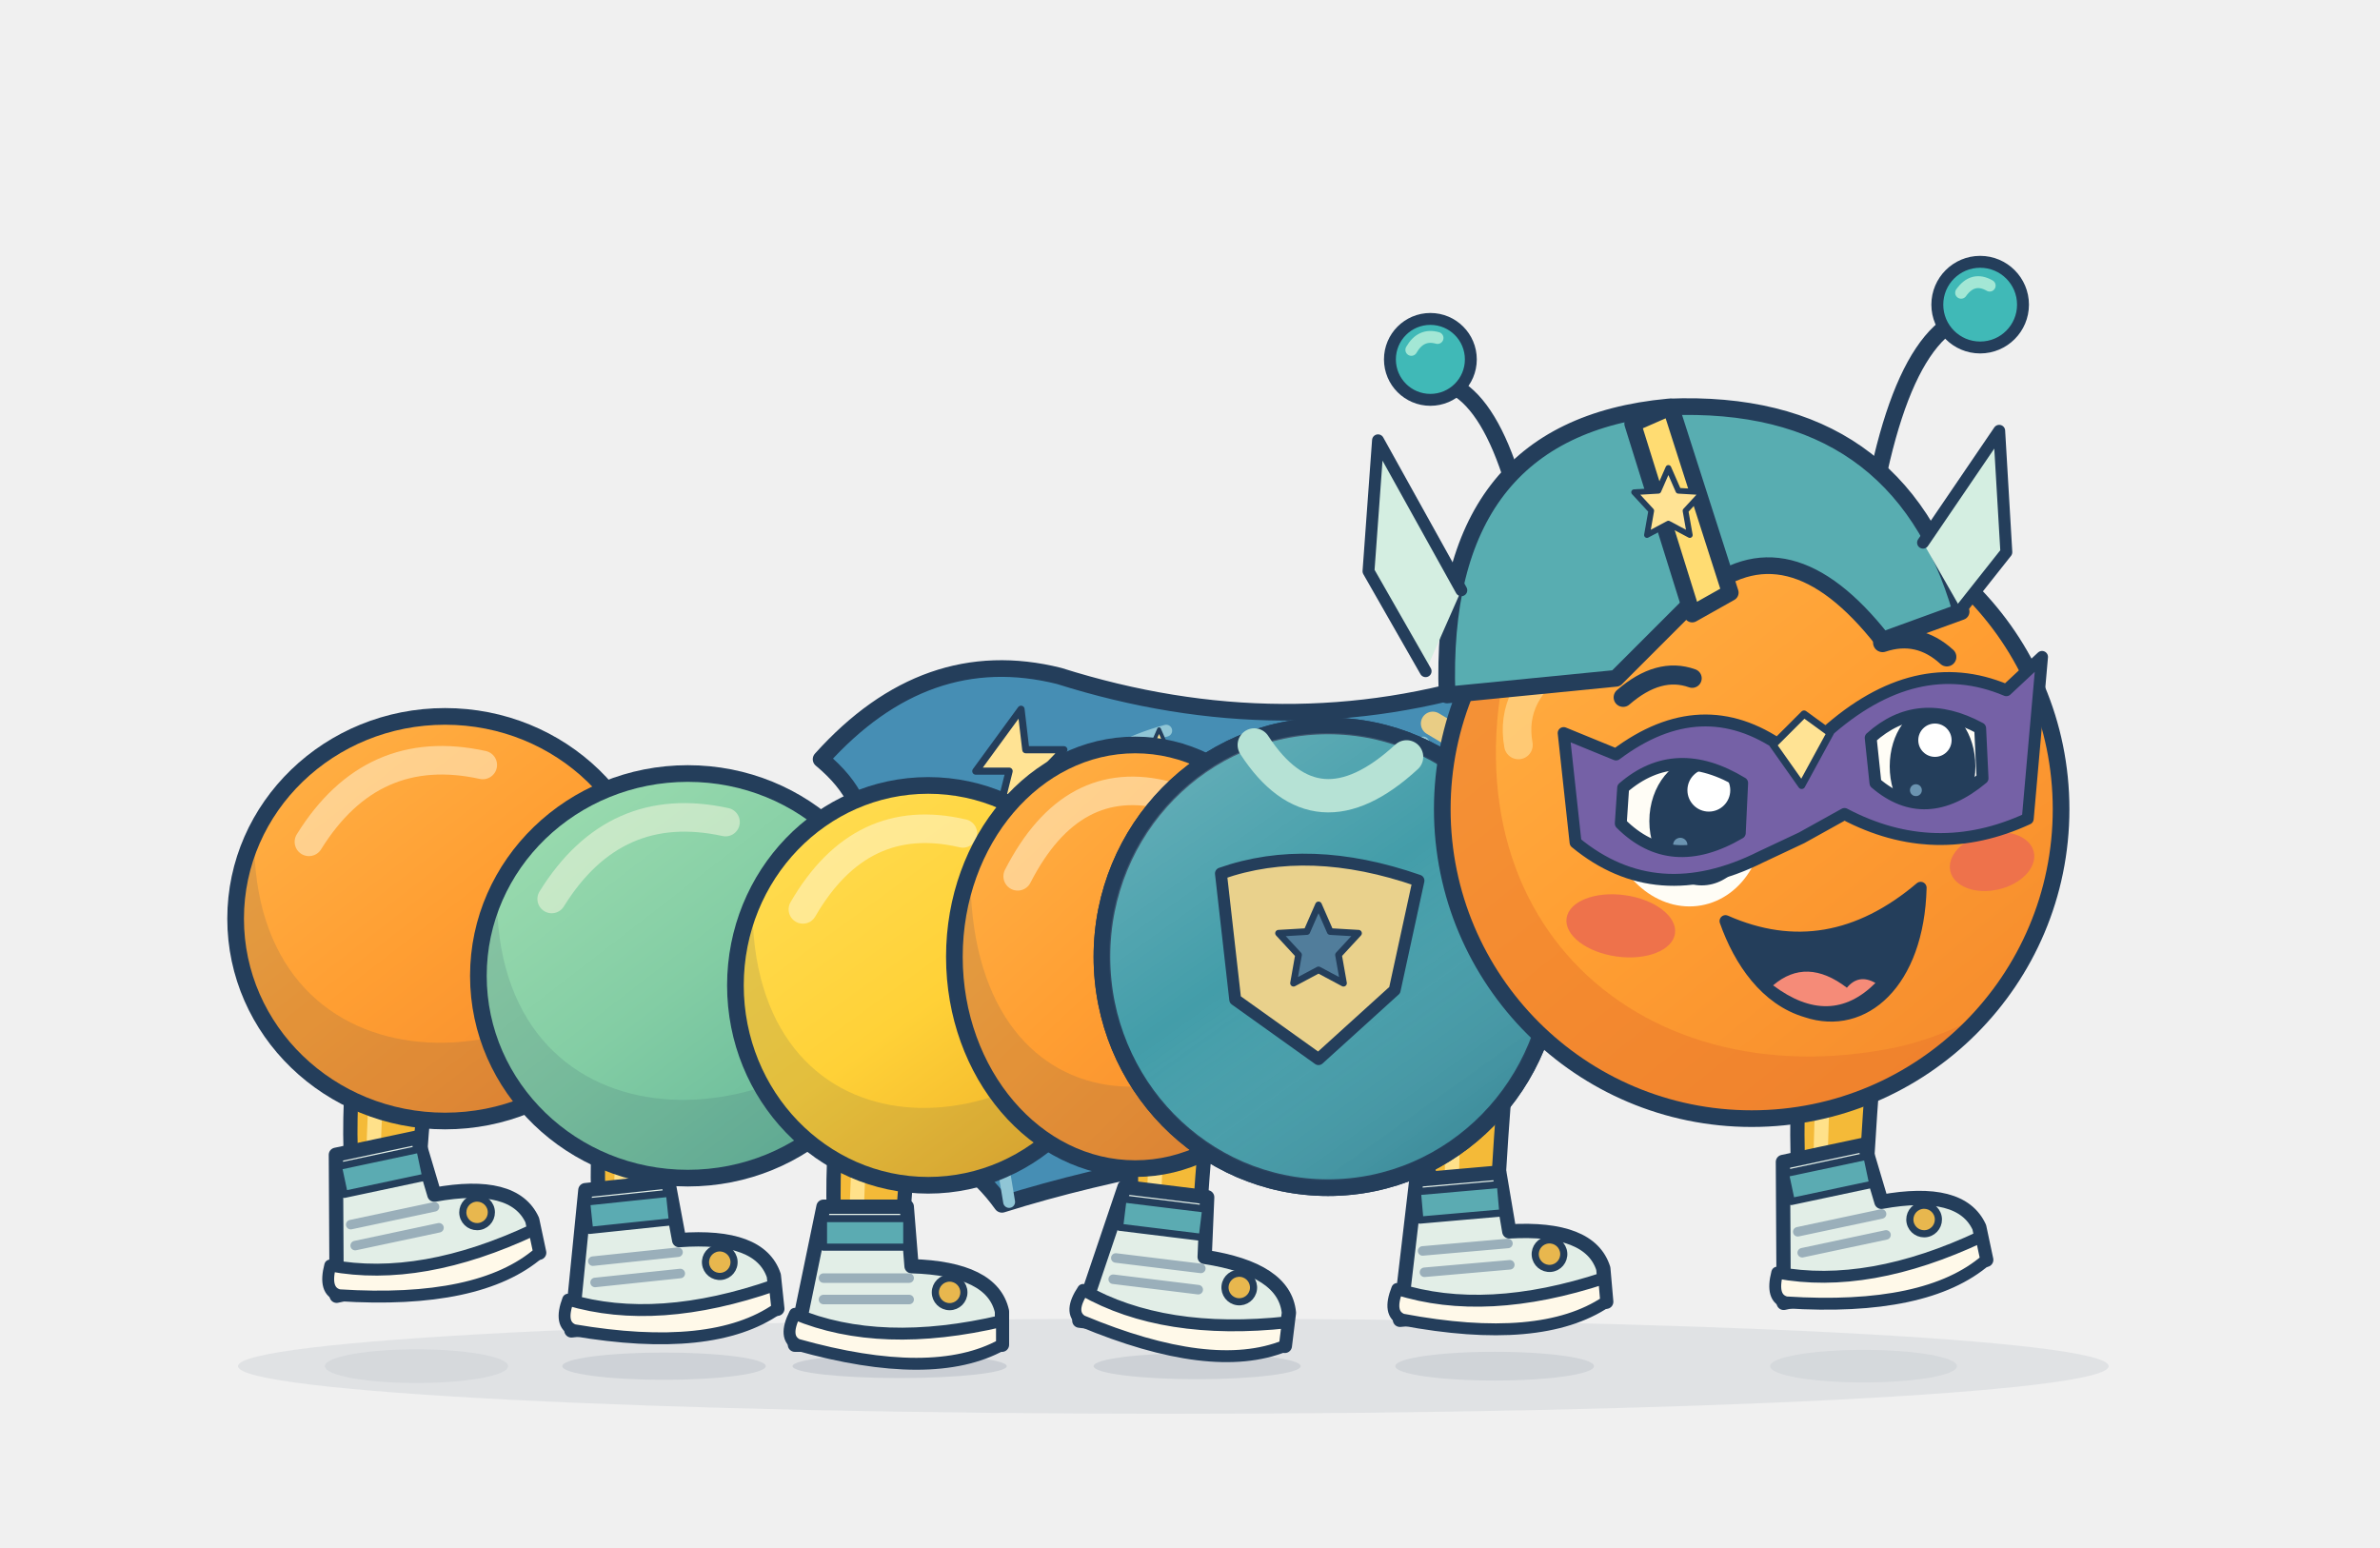
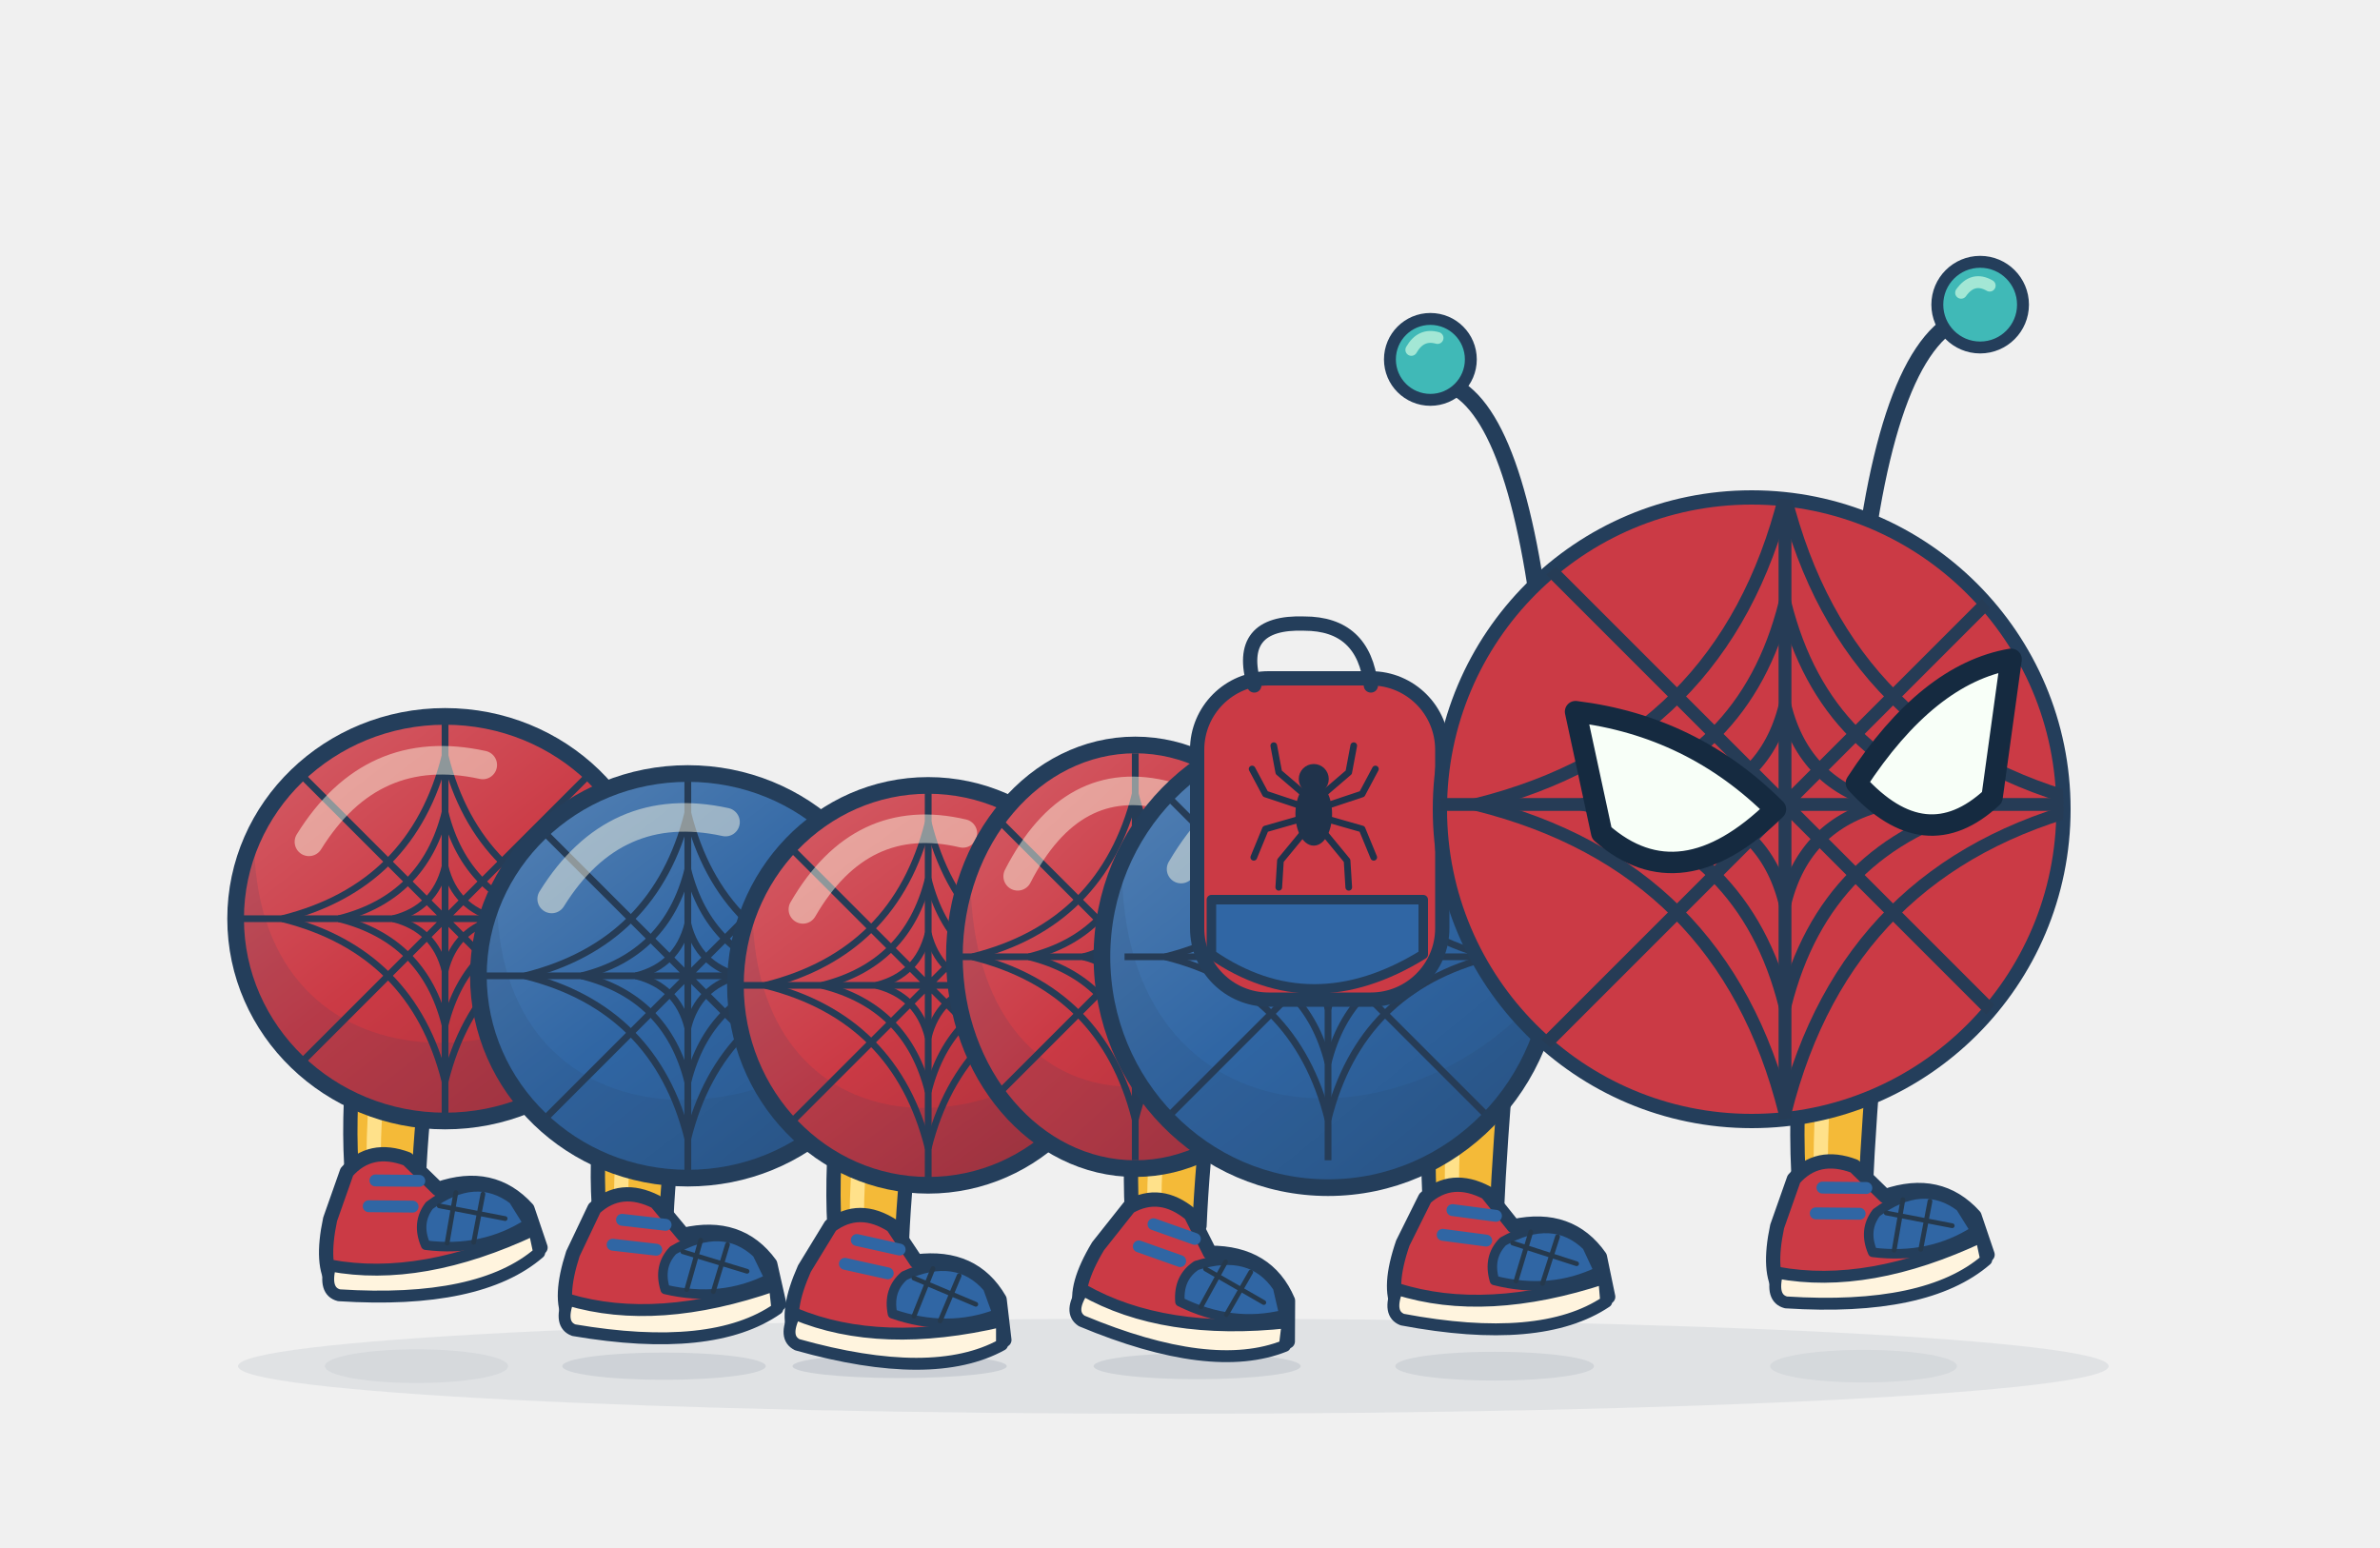
<svg xmlns="http://www.w3.org/2000/svg" width="1200" height="780" viewBox="0 0 1000 650" role="img" aria-labelledby="title desc">
  <defs>
    <linearGradient id="orange" x1="0" y1="0" x2=".8" y2="1">
-       <stop stop-color="#ffb449" />
-       <stop offset=".55" stop-color="#ff9e32" />
-       <stop offset="1" stop-color="#f58b2d" />
+       <stop stop-color="#d5616a" />
+       <stop offset=".55" stop-color="#cb3a45" />
+       <stop offset="1" stop-color="#ad313b" />
    </linearGradient>
    <linearGradient id="mint" x1="0" y1="0" x2=".8" y2="1">
-       <stop stop-color="#a1dfb2" />
-       <stop offset=".55" stop-color="#83cda4" />
-       <stop offset="1" stop-color="#64b699" />
+       <stop stop-color="#5985b6" />
+       <stop offset=".55" stop-color="#3066a4" />
+       <stop offset="1" stop-color="#29578b" />
    </linearGradient>
    <linearGradient id="yellow" x1="0" y1="0" x2=".7" y2="1">
-       <stop stop-color="#ffdf57" />
-       <stop offset=".6" stop-color="#ffd137" />
-       <stop offset="1" stop-color="#f0b32b" />
+       <stop stop-color="#d5616a" />
+       <stop offset=".6" stop-color="#cb3a45" />
+       <stop offset="1" stop-color="#ad313b" />
    </linearGradient>
    <linearGradient id="shoe" x1="0" y1="0" x2=".7" y2="1">
      <stop stop-color="#4fbab8" />
      <stop offset="1" stop-color="#26949d" />
    </linearGradient>
    <linearGradient id="cap" x1="0" y1="0" x2="1" y2="1">
      <stop stop-color="#b4dc60" />
      <stop offset="1" stop-color="#85bb43" />
    </linearGradient>
    <clipPath id="face">
      <circle cx="736" cy="340" r="130" />
    </clipPath>
  </defs>
  <ellipse cx="493" cy="574" rx="393" ry="20" fill="#243e5b" opacity=".08" />
  <ellipse cx="175" cy="574" rx="38.5" ry="7.08" fill="#243e5b" opacity="0.055" />
  <ellipse cx="279" cy="574" rx="42.75" ry="5.72" fill="#243e5b" opacity="0.098" />
  <ellipse cx="378" cy="574" rx="45" ry="5" fill="#243e5b" opacity="0.12" />
  <ellipse cx="503" cy="574" rx="43.5" ry="5.48" fill="#243e5b" opacity="0.105" />
  <ellipse cx="628" cy="574" rx="41.75" ry="6.04" fill="#243e5b" opacity="0.087" />
  <ellipse cx="783" cy="574" rx="39.25" ry="6.84" fill="#243e5b" opacity="0.062" />
-   <g id="cape">
-     <g stroke="#243e5b" stroke-width="7" stroke-linejoin="round" stroke-linecap="round">
-       <path d="M630 285 Q540 314 445 284 Q389 270 345 319 Q387 354 327 394 Q357 445 316 473 Q391 464 421 506 Q491 484 596 474 Q559 379 630 285Z" fill="#468eb4" />
-       <path d="M598 312 Q509 354 566 472 M555 315 Q447 327 488 493 M490 307 Q394 333 424 505" stroke="#90c6d6" stroke-width="5" fill="none" />
-       <path d="M429 298 L410 324 H424 L419 344 L447 315 H431Z" fill="#ffe394" stroke-width="3" />
-       <path transform="translate(487 316) scale(0.4)" d="M0 -24 L7 -8 L24 -7 L12 6 L15 23 L0 15 L-15 23 L-12 6 L-24 -7 L-7 -8Z" fill="#ffe394" stroke-width="4" />
-       <path d="M602 304 Q628 319 646 338" fill="none" stroke="#e9cd85" stroke-width="10" />
-     </g>
-   </g>
  <g id="legs-and-sneakers">
    <g transform="translate(172 524)" stroke="#243e5b" stroke-linejoin="round" stroke-linecap="round">
      <path d="M-23 -84 L9 -84 Q5 -53 4 -29 L-24 -29 Q-26 -52 -23 -84Z" fill="#f4ba38" stroke-width="6" />
      <path d="M-13 -76 Q-15 -53 -15 -38" fill="none" stroke="#ffe18a" stroke-width="6" />
      <g transform="rotate(-12 -10 -32)">
-         <path d="M-29 -43 H6 L8 -18 Q42 -17 46 1 V15 H-41Z" fill="#e2eee7" stroke-width="6" />
-         <path d="M-29 -38 H6 V-26 H-29Z" fill="#5babb2" stroke-width="3" />
-         <path d="M-41 2 Q-5 17 46 5 L46 15 Q17 31 -40 15 Q-46 12 -41 2Z" fill="#fff9e9" stroke-width="5" />
-         <path d="M-29 -13 h36 M-29 -4 h36" stroke="#9aafba" stroke-width="4" />
-         <circle cx="24" cy="-7" r="6" fill="#e8b74e" stroke-width="3" />
+         <path d="M-26 -35 Q-14 -44 0 -35 L10 -20 Q34 -23 45 -4 L47 13 Q20 27 -41 10 Q-45 1 -37 -17Z" fill="#cb3a45" stroke-width="6" />
+         <path d="M5 -14 Q27 -24 40 -9 L44 2 Q23 10 0 2 Q-2 -8 5 -14Z" fill="#3066a4" stroke-width="4" />
+         <path d="M-41 2 Q-5 17 46 5 L46 15 Q17 31 -40 15 Q-46 12 -41 2Z" fill="#fff4de" stroke-width="5" />
+         <path d="M-15 -29 l18 4 M-20 -19 l18 4" stroke="#3066a4" stroke-width="5" />
+         <path d="M9 -13 l26 11 M17 -17 l-8 20 M28 -14 l-8 19" stroke="#25394d" stroke-width="2" />
      </g>
    </g>
    <g transform="translate(276 541)" stroke="#243e5b" stroke-linejoin="round" stroke-linecap="round">
      <path d="M-23 -76 L9 -76 Q5 -53 4 -29 L-24 -29 Q-26 -52 -23 -76Z" fill="#f4ba38" stroke-width="6" />
      <path d="M-13 -68 Q-15 -53 -15 -38" fill="none" stroke="#ffe18a" stroke-width="6" />
      <g transform="rotate(-6 -10 -32)">
-         <path d="M-29 -43 H6 L8 -18 Q42 -17 46 1 V15 H-41Z" fill="#e2eee7" stroke-width="6" />
-         <path d="M-29 -38 H6 V-26 H-29Z" fill="#5babb2" stroke-width="3" />
-         <path d="M-41 2 Q-5 17 46 5 L46 15 Q17 31 -40 15 Q-46 12 -41 2Z" fill="#fff9e9" stroke-width="5" />
-         <path d="M-29 -13 h36 M-29 -4 h36" stroke="#9aafba" stroke-width="4" />
-         <circle cx="24" cy="-7" r="6" fill="#e8b74e" stroke-width="3" />
+         <path d="M-26 -35 Q-14 -44 0 -35 L10 -20 Q34 -23 45 -4 L47 13 Q20 27 -41 10 Q-45 1 -37 -17Z" fill="#cb3a45" stroke-width="6" />
+         <path d="M5 -14 Q27 -24 40 -9 L44 2 Q23 10 0 2 Q-2 -8 5 -14Z" fill="#3066a4" stroke-width="4" />
+         <path d="M-41 2 Q-5 17 46 5 L46 15 Q17 31 -40 15 Q-46 12 -41 2Z" fill="#fff4de" stroke-width="5" />
+         <path d="M-15 -29 l18 4 M-20 -19 l18 4" stroke="#3066a4" stroke-width="5" />
+         <path d="M9 -13 l26 11 M17 -17 l-8 20 M28 -14 l-8 19" stroke="#25394d" stroke-width="2" />
      </g>
    </g>
    <g transform="translate(375 550)" stroke="#243e5b" stroke-linejoin="round" stroke-linecap="round">
      <path d="M-23 -85 L9 -85 Q5 -53 4 -29 L-24 -29 Q-26 -52 -23 -85Z" fill="#f4ba38" stroke-width="6" />
      <path d="M-13 -77 Q-15 -53 -15 -38" fill="none" stroke="#ffe18a" stroke-width="6" />
      <g transform="rotate(0 -10 -32)">
-         <path d="M-29 -43 H6 L8 -18 Q42 -17 46 1 V15 H-41Z" fill="#e2eee7" stroke-width="6" />
-         <path d="M-29 -38 H6 V-26 H-29Z" fill="#5babb2" stroke-width="3" />
-         <path d="M-41 2 Q-5 17 46 5 L46 15 Q17 31 -40 15 Q-46 12 -41 2Z" fill="#fff9e9" stroke-width="5" />
-         <path d="M-29 -13 h36 M-29 -4 h36" stroke="#9aafba" stroke-width="4" />
-         <circle cx="24" cy="-7" r="6" fill="#e8b74e" stroke-width="3" />
+         <path d="M-26 -35 Q-14 -44 0 -35 L10 -20 Q34 -23 45 -4 L47 13 Q20 27 -41 10 Q-45 1 -37 -17Z" fill="#cb3a45" stroke-width="6" />
+         <path d="M5 -14 Q27 -24 40 -9 L44 2 Q23 10 0 2 Q-2 -8 5 -14Z" fill="#3066a4" stroke-width="4" />
+         <path d="M-41 2 Q-5 17 46 5 L46 15 Q17 31 -40 15 Q-46 12 -41 2Z" fill="#fff4de" stroke-width="5" />
+         <path d="M-15 -29 l18 4 M-20 -19 l18 4" stroke="#3066a4" stroke-width="5" />
+         <path d="M9 -13 l26 11 M17 -17 l-8 20 M28 -14 l-8 19" stroke="#25394d" stroke-width="2" />
      </g>
    </g>
    <g transform="translate(500 544)" stroke="#243e5b" stroke-linejoin="round" stroke-linecap="round">
      <path d="M-23 -89 L9 -89 Q5 -53 4 -29 L-24 -29 Q-26 -52 -23 -89Z" fill="#f4ba38" stroke-width="6" />
      <path d="M-13 -81 Q-15 -53 -15 -38" fill="none" stroke="#ffe18a" stroke-width="6" />
      <g transform="rotate(7 -10 -32)">
-         <path d="M-29 -43 H6 L8 -18 Q42 -17 46 1 V15 H-41Z" fill="#e2eee7" stroke-width="6" />
-         <path d="M-29 -38 H6 V-26 H-29Z" fill="#5babb2" stroke-width="3" />
-         <path d="M-41 2 Q-5 17 46 5 L46 15 Q17 31 -40 15 Q-46 12 -41 2Z" fill="#fff9e9" stroke-width="5" />
-         <path d="M-29 -13 h36 M-29 -4 h36" stroke="#9aafba" stroke-width="4" />
-         <circle cx="24" cy="-7" r="6" fill="#e8b74e" stroke-width="3" />
+         <path d="M-26 -35 Q-14 -44 0 -35 L10 -20 Q34 -23 45 -4 L47 13 Q20 27 -41 10 Q-45 1 -37 -17Z" fill="#cb3a45" stroke-width="6" />
+         <path d="M5 -14 Q27 -24 40 -9 L44 2 Q23 10 0 2 Q-2 -8 5 -14Z" fill="#3066a4" stroke-width="4" />
+         <path d="M-41 2 Q-5 17 46 5 L46 15 Q17 31 -40 15 Q-46 12 -41 2Z" fill="#fff4de" stroke-width="5" />
+         <path d="M-15 -29 l18 4 M-20 -19 l18 4" stroke="#3066a4" stroke-width="5" />
+         <path d="M9 -13 l26 11 M17 -17 l-8 20 M28 -14 l-8 19" stroke="#25394d" stroke-width="2" />
      </g>
    </g>
    <g transform="translate(625 537)" stroke="#243e5b" stroke-linejoin="round" stroke-linecap="round">
      <path d="M-23 -102 L9 -102 Q5 -53 4 -29 L-24 -29 Q-26 -52 -23 -102Z" fill="#f4ba38" stroke-width="6" />
      <path d="M-13 -94 Q-15 -53 -15 -38" fill="none" stroke="#ffe18a" stroke-width="6" />
      <g transform="rotate(-5 -10 -32)">
-         <path d="M-29 -43 H6 L8 -18 Q42 -17 46 1 V15 H-41Z" fill="#e2eee7" stroke-width="6" />
-         <path d="M-29 -38 H6 V-26 H-29Z" fill="#5babb2" stroke-width="3" />
-         <path d="M-41 2 Q-5 17 46 5 L46 15 Q17 31 -40 15 Q-46 12 -41 2Z" fill="#fff9e9" stroke-width="5" />
-         <path d="M-29 -13 h36 M-29 -4 h36" stroke="#9aafba" stroke-width="4" />
-         <circle cx="24" cy="-7" r="6" fill="#e8b74e" stroke-width="3" />
+         <path d="M-26 -35 Q-14 -44 0 -35 L10 -20 Q34 -23 45 -4 L47 13 Q20 27 -41 10 Q-45 1 -37 -17Z" fill="#cb3a45" stroke-width="6" />
+         <path d="M5 -14 Q27 -24 40 -9 L44 2 Q23 10 0 2 Q-2 -8 5 -14Z" fill="#3066a4" stroke-width="4" />
+         <path d="M-41 2 Q-5 17 46 5 L46 15 Q17 31 -40 15 Q-46 12 -41 2Z" fill="#fff4de" stroke-width="5" />
+         <path d="M-15 -29 l18 4 M-20 -19 l18 4" stroke="#3066a4" stroke-width="5" />
+         <path d="M9 -13 l26 11 M17 -17 l-8 20 M28 -14 l-8 19" stroke="#25394d" stroke-width="2" />
      </g>
    </g>
    <g transform="translate(780 527)" stroke="#243e5b" stroke-linejoin="round" stroke-linecap="round">
      <path d="M-23 -102 L9 -102 Q5 -53 4 -29 L-24 -29 Q-26 -52 -23 -102Z" fill="#f4ba38" stroke-width="6" />
      <path d="M-13 -94 Q-15 -53 -15 -38" fill="none" stroke="#ffe18a" stroke-width="6" />
      <g transform="rotate(-12 -10 -32)">
-         <path d="M-29 -43 H6 L8 -18 Q42 -17 46 1 V15 H-41Z" fill="#e2eee7" stroke-width="6" />
-         <path d="M-29 -38 H6 V-26 H-29Z" fill="#5babb2" stroke-width="3" />
-         <path d="M-41 2 Q-5 17 46 5 L46 15 Q17 31 -40 15 Q-46 12 -41 2Z" fill="#fff9e9" stroke-width="5" />
-         <path d="M-29 -13 h36 M-29 -4 h36" stroke="#9aafba" stroke-width="4" />
-         <circle cx="24" cy="-7" r="6" fill="#e8b74e" stroke-width="3" />
+         <path d="M-26 -35 Q-14 -44 0 -35 L10 -20 Q34 -23 45 -4 L47 13 Q20 27 -41 10 Q-45 1 -37 -17Z" fill="#cb3a45" stroke-width="6" />
+         <path d="M5 -14 Q27 -24 40 -9 L44 2 Q23 10 0 2 Q-2 -8 5 -14Z" fill="#3066a4" stroke-width="4" />
+         <path d="M-41 2 Q-5 17 46 5 L46 15 Q17 31 -40 15 Q-46 12 -41 2Z" fill="#fff4de" stroke-width="5" />
+         <path d="M-15 -29 l18 4 M-20 -19 l18 4" stroke="#3066a4" stroke-width="5" />
+         <path d="M9 -13 l26 11 M17 -17 l-8 20 M28 -14 l-8 19" stroke="#25394d" stroke-width="2" />
      </g>
    </g>
  </g>
  <g id="body">
    <g id="tail" transform="translate(187 386)">
      <defs>
        <clipPath id="clip-tail">
          <ellipse rx="88" ry="85" />
        </clipPath>
      </defs>
      <ellipse rx="88" ry="85" fill="url(#orange)" />
      <g clip-path="url(#clip-tail)">
+         <g transform="translate(0 0) scale(0.95)" stroke="#263c56" stroke-width="3" fill="none">
+           <path d="M0 -90 V90 M-90 0 H90 M-70 -70 L70 70 M-70 70 L70 -70" />
+           <path d="M0 -23 Q4.6 -4.6 23 0 Q4.6 4.6 0 23 Q-4.6 4.6 -23 0 Q-4.6 -4.6 0 -23Z" />
+           <path d="M0 -47 Q9.4 -9.4 47 0 Q9.4 9.4 0 47 Q-9.4 9.4 -47 0 Q-9.4 -9.4 0 -47Z" />
+           <path d="M0 -72 Q14.4 -14.4 72 0 Q14.4 14.4 0 72 Q-14.4 14.4 -72 0 Q-14.4 -14.4 0 -72Z" />
+         </g>
        <path d="M-79.2 -51 C-92.4 68 26.4 76.5 83.6 12.75 L123.2 110.5 H-123.2Z" fill="#243e5b" opacity=".13" />
        <path d="M-57.2 -32.3 Q-30.8 -74.8 15.84 -64.6" fill="none" stroke="#fffbe3" stroke-opacity=".48" stroke-width="12" stroke-linecap="round" />
      </g>
      <ellipse rx="88" ry="85" fill="none" stroke="#243e5b" stroke-width="7" />
    </g>
    <g id="mint-back" transform="translate(289 410)">
      <defs>
        <clipPath id="clip-mint-back">
          <ellipse rx="88" ry="85" />
        </clipPath>
      </defs>
      <ellipse rx="88" ry="85" fill="url(#mint)" />
      <g clip-path="url(#clip-mint-back)">
+         <g transform="translate(0 0) scale(0.95)" stroke="#263c56" stroke-width="3" fill="none">
+           <path d="M0 -90 V90 M-90 0 H90 M-70 -70 L70 70 M-70 70 L70 -70" />
+           <path d="M0 -23 Q4.6 -4.6 23 0 Q4.6 4.6 0 23 Q-4.6 4.6 -23 0 Q-4.6 -4.6 0 -23Z" />
+           <path d="M0 -47 Q9.4 -9.4 47 0 Q9.4 9.4 0 47 Q-9.4 9.4 -47 0 Q-9.4 -9.4 0 -47Z" />
+           <path d="M0 -72 Q14.4 -14.4 72 0 Q14.4 14.4 0 72 Q-14.4 14.4 -72 0 Q-14.4 -14.4 0 -72Z" />
+         </g>
        <path d="M-79.2 -51 C-92.4 68 26.4 76.5 83.6 12.75 L123.2 110.5 H-123.2Z" fill="#243e5b" opacity=".13" />
        <path d="M-57.2 -32.3 Q-30.8 -74.8 15.84 -64.6" fill="none" stroke="#fffbe3" stroke-opacity=".48" stroke-width="12" stroke-linecap="round" />
      </g>
      <ellipse rx="88" ry="85" fill="none" stroke="#243e5b" stroke-width="7" />
    </g>
    <g id="yellow-middle" transform="translate(390 414)">
      <defs>
        <clipPath id="clip-yellow-middle">
          <ellipse rx="81" ry="84" />
        </clipPath>
      </defs>
      <ellipse rx="81" ry="84" fill="url(#yellow)" />
      <g clip-path="url(#clip-yellow-middle)">
+         <g transform="translate(0 0) scale(0.95)" stroke="#263c56" stroke-width="3" fill="none">
+           <path d="M0 -90 V90 M-90 0 H90 M-70 -70 L70 70 M-70 70 L70 -70" />
+           <path d="M0 -23 Q4.6 -4.6 23 0 Q4.6 4.6 0 23 Q-4.6 4.6 -23 0 Q-4.6 -4.6 0 -23Z" />
+           <path d="M0 -47 Q9.4 -9.4 47 0 Q9.4 9.4 0 47 Q-9.4 9.4 -47 0 Q-9.4 -9.4 0 -47Z" />
+           <path d="M0 -72 Q14.4 -14.4 72 0 Q14.4 14.4 0 72 Q-14.4 14.4 -72 0 Q-14.4 -14.4 0 -72Z" />
+         </g>
        <path d="M-72.9 -50.4 C-85.05 67.2 24.3 75.6 76.95 12.6 L113.4 109.2 H-113.4Z" fill="#243e5b" opacity=".13" />
        <path d="M-52.65 -31.92 Q-28.35 -73.92 14.58 -63.84" fill="none" stroke="#fffbe3" stroke-opacity=".48" stroke-width="12" stroke-linecap="round" />
      </g>
      <ellipse rx="81" ry="84" fill="none" stroke="#243e5b" stroke-width="7" />
    </g>
    <g id="orange-middle" transform="translate(477 402)">
      <defs>
        <clipPath id="clip-orange-middle">
          <ellipse rx="76" ry="89" />
        </clipPath>
      </defs>
      <ellipse rx="76" ry="89" fill="url(#orange)" />
      <g clip-path="url(#clip-orange-middle)">
+         <g transform="translate(0 0) scale(0.95)" stroke="#263c56" stroke-width="3" fill="none">
+           <path d="M0 -90 V90 M-90 0 H90 M-70 -70 L70 70 M-70 70 L70 -70" />
+           <path d="M0 -23 Q4.6 -4.6 23 0 Q4.6 4.6 0 23 Q-4.6 4.6 -23 0 Q-4.6 -4.6 0 -23Z" />
+           <path d="M0 -47 Q9.4 -9.4 47 0 Q9.4 9.4 0 47 Q-9.4 9.4 -47 0 Q-9.4 -9.4 0 -47Z" />
+           <path d="M0 -72 Q14.4 -14.4 72 0 Q14.4 14.4 0 72 Q-14.4 14.4 -72 0 Q-14.4 -14.4 0 -72Z" />
+         </g>
        <path d="M-68.4 -53.4 C-79.8 71.2 22.8 80.1 72.2 13.35 L106.4 115.7 H-106.4Z" fill="#243e5b" opacity=".13" />
        <path d="M-49.4 -33.82 Q-26.6 -78.32 13.68 -67.64" fill="none" stroke="#fffbe3" stroke-opacity=".48" stroke-width="12" stroke-linecap="round" />
      </g>
      <ellipse rx="76" ry="89" fill="none" stroke="#243e5b" stroke-width="7" />
    </g>
    <g id="mint-front" transform="translate(558 402)">
      <defs>
        <clipPath id="clip-mint-front">
          <ellipse rx="95" ry="97" />
        </clipPath>
      </defs>
      <ellipse rx="95" ry="97" fill="url(#mint)" />
      <g clip-path="url(#clip-mint-front)">
+         <g transform="translate(0 0) scale(0.95)" stroke="#263c56" stroke-width="3" fill="none">
+           <path d="M0 -90 V90 M-90 0 H90 M-70 -70 L70 70 M-70 70 L70 -70" />
+           <path d="M0 -23 Q4.6 -4.6 23 0 Q4.6 4.6 0 23 Q-4.6 4.6 -23 0 Q-4.6 -4.6 0 -23Z" />
+           <path d="M0 -47 Q9.4 -9.4 47 0 Q9.4 9.4 0 47 Q-9.4 9.4 -47 0 Q-9.4 -9.4 0 -47Z" />
+           <path d="M0 -72 Q14.4 -14.4 72 0 Q14.4 14.4 0 72 Q-14.4 14.4 -72 0 Q-14.4 -14.4 0 -72Z" />
+         </g>
        <path d="M-85.5 -58.2 C-99.75 77.6 28.5 87.3 90.25 14.55 L133 126.1 H-133Z" fill="#243e5b" opacity=".13" />
        <path d="M-61.75 -36.86 Q-33.25 -85.36 17.1 -73.72" fill="none" stroke="#fffbe3" stroke-opacity=".48" stroke-width="12" stroke-linecap="round" />
      </g>
      <ellipse rx="95" ry="97" fill="none" stroke="#243e5b" stroke-width="7" />
    </g>
  </g>
  <g id="antennae" stroke="#243e5b" stroke-width="7" stroke-linecap="round">
    <path d="M649 275 Q638 172 608 161 M780 265 Q790 150 823 134" fill="none" />
    <circle cx="601" cy="151" r="17" fill="#40b9b7" stroke-width="5" />
    <circle cx="832" cy="128" r="18" fill="#40b9b7" stroke-width="5" />
    <path d="M593 147 Q597 140 604 142 M824 123 Q829 116 836 120" fill="none" stroke="#a3e7d5" stroke-width="5" />
  </g>
-   <g id="clothing">
-     <g stroke="#243e5b" stroke-width="7" stroke-linejoin="round" stroke-linecap="round">
-       <ellipse cx="558" cy="402" rx="95" ry="97" fill="#439da9" />
-       <defs>
-         <linearGradient id="garment-light" x1="0" y1="0" x2=".7" y2="1">
-           <stop stop-color="#fff" stop-opacity=".22" />
-           <stop offset=".5" stop-color="#fff" stop-opacity="0" />
-           <stop offset="1" stop-color="#243e5b" stop-opacity=".18" />
-         </linearGradient>
-       </defs>
-       <ellipse cx="558" cy="402" rx="92" ry="94" fill="url(#garment-light)" stroke="none" />
-       <path d="M527 313 Q553 353 591 318" fill="none" stroke="#b6e2d5" stroke-width="14" />
-       <path d="M513 367 Q550 354 596 370 L586 416 L554 445 L519 420Z" fill="#e9d18c" stroke-width="5" />
-       <path transform="translate(554 397) scale(0.7)" d="M0 -24 L7 -8 L24 -7 L12 6 L15 23 L0 15 L-15 23 L-12 6 L-24 -7 L-7 -8Z" fill="#517d9b" stroke-width="4" />
-     </g>
-   </g>
-   <g id="backpack" />
+   <g id="back-accessory" data-item="espalda-spider">
+     <g stroke="#243e5b" stroke-width="6" stroke-linejoin="round" stroke-linecap="round">
+       <rect x="503" y="285" width="103" height="135" rx="30" fill="#cb3a45" />
+       <path d="M527 288 q-8 -27 21 -26 q25 0 28 26" fill="none" />
+       <path d="M509 378 h89 v23 q-47 29 -89 0Z" fill="#3066a4" stroke-width="4" />
+       <g transform="translate(552 342) scale(0.7)" fill="#20334b" stroke="#20334b" stroke-width="4">
+         <ellipse ry="17" rx="9" />
+         <circle cy="-21" r="7" />
+         <path d="M-7 -13 L-21 -25 L-24 -41 M7 -13 L21 -25 L24 -41 M-8 -5 L-29 -12 L-37 -27 M8 -5 L29 -12 L37 -27 M-8 3 L-29 9 L-36 26 M8 3 L29 9 L36 26 M-6 11 L-20 28 L-21 44 M6 11 L20 28 L21 44" fill="none" />
+       </g>
+     </g>
+   </g>
  <g id="head" stroke-linecap="round" stroke-linejoin="round">
    <circle cx="736" cy="340" r="130" fill="url(#orange)" />
    <g clip-path="url(#face)">
-       <path d="M638 259 C599 382 686 463 797 440 C836 431 862 408 877 382 L889 496 L588 499 L580 240Z" fill="#e8752b" opacity=".48" />
+       <path d="M638 259 C599 382 686 463 797 440 C836 431 862 408 877 382 L889 496 L588 499 L580 240Z" fill="#ad313b" opacity=".48" />
      <path d="M638 313 Q634 291 657 276" fill="none" stroke="#ffe09a" stroke-width="12" opacity=".6" />
    </g>
    <circle cx="736" cy="340" r="130" fill="none" stroke="#243e5b" stroke-width="7" />
-     <g id="eyes">
-       <ellipse cx="708" cy="342" rx="33" ry="39" fill="#fffdf6" transform="rotate(-10 708 342)" />
-       <ellipse cx="808" cy="320" rx="27" ry="35" fill="#fffdf6" transform="rotate(-12 808 320)" />
-       <ellipse cx="715" cy="345" rx="22" ry="27" fill="#243e5b" />
-       <ellipse cx="812" cy="322" rx="18" ry="25" fill="#243e5b" />
-       <circle cx="718" cy="332" r="9" fill="white" />
-       <circle cx="813" cy="311" r="7" fill="white" />
-       <circle cx="706" cy="355" r="3" fill="#6b94b1" />
-       <circle cx="805" cy="332" r="2.5" fill="#6b94b1" />
-       <path d="M682 293 Q697 280 711 285 M791 270 Q806 265 818 276" fill="none" stroke="#243e5b" stroke-width="8" />
-     </g>
+     <g id="eyes" data-hidden="accessory" />
    <ellipse cx="681" cy="389" rx="23" ry="13" fill="#ee724b" transform="rotate(8 681 389)" />
    <ellipse cx="837" cy="362" rx="18" ry="12" fill="#ee724b" transform="rotate(-13 837 362)" />
-     <g id="mouth">
-       <path d="M725 387 Q768 406 807 373 C806 413 783 433 759 425 C742 420 731 404 725 387Z" fill="#243e5b" stroke="#243e5b" stroke-width="5" />
-       <path d="M745 414 Q759 402 776 415 Q781 409 788 413 Q769 432 745 414Z" fill="#f58b78" />
-     </g>
+     <g id="mouth" data-hidden="mask" />
  </g>
  <g id="face-accessory">
-     <g stroke="#243e5b" stroke-width="7" stroke-linejoin="round" stroke-linecap="round">
-       <path d="M657 308 L679 317 Q715 290 749 314 L767 308 Q805 274 843 290 L858 276 L852 344 Q813 362 775 342 L757 352 L740 360 Q696 382 662 354Z M682 331 Q704 312 732 329 L731 350 Q702 367 681 346Z M786 310 Q806 292 832 306 L833 327 Q809 347 788 329Z" fill="#7561a6" fill-rule="evenodd" stroke-width="5" />
-       <path d="M745 313 l13 -13 11 8 -12 22Z" fill="#ffe394" stroke-width="3" />
-     </g>
-   </g>
-   <g id="jockey">
-     <g stroke="#243e5b" stroke-width="7" stroke-linejoin="round" stroke-linecap="round">
-       <path d="M608 292 Q604 180 701 171 Q798 167 824 257 L791 269 Q751 218 714 250 L679 285Z" fill="#58adb1" />
-       <path d="M686 178 L702 171 L727 249 L711 258Z" fill="#ffdc72" />
-       <path d="M614 248 L579 185 L575 240 L599 282 M808 228 L840 181 L843 232 L824 256" fill="#d4eee1" stroke-width="5" />
-       <path transform="translate(701 211) scale(0.6)" d="M0 -24 L7 -8 L24 -7 L12 6 L15 23 L0 15 L-15 23 L-12 6 L-24 -7 L-7 -8Z" fill="#ffe394" stroke-width="4" />
-     </g>
-   </g>
+     <g stroke="#243e5b" stroke-width="6" stroke-linejoin="round" stroke-linecap="round">
+       <defs>
+         <clipPath id="spider-mask">
+           <circle cx="736" cy="340" r="131" />
+         </clipPath>
+       </defs>
+       <circle cx="736" cy="340" r="131" fill="#cb3a45" />
+       <g clip-path="url(#spider-mask)">
+         <g transform="translate(750 338) scale(1.8)" stroke="#263c56" stroke-width="3" fill="none">
+           <path d="M0 -90 V90 M-90 0 H90 M-70 -70 L70 70 M-70 70 L70 -70" />
+           <path d="M0 -23 Q4.6 -4.6 23 0 Q4.6 4.6 0 23 Q-4.6 4.6 -23 0 Q-4.6 -4.6 0 -23Z" />
+           <path d="M0 -47 Q9.4 -9.4 47 0 Q9.4 9.4 0 47 Q-9.4 9.4 -47 0 Q-9.4 -9.4 0 -47Z" />
+           <path d="M0 -72 Q14.4 -14.4 72 0 Q14.4 14.4 0 72 Q-14.4 14.4 -72 0 Q-14.4 -14.4 0 -72Z" />
+         </g>
+       </g>
+       <path d="M662 299 Q711 305 746 340 Q706 379 673 350Z M780 329 Q810 283 845 277 L837 335 Q809 361 780 329Z" fill="#f8fff8" stroke="#152a40" stroke-width="9" />
+     </g>
+   </g>
+   <g id="jockey" />
</svg>
